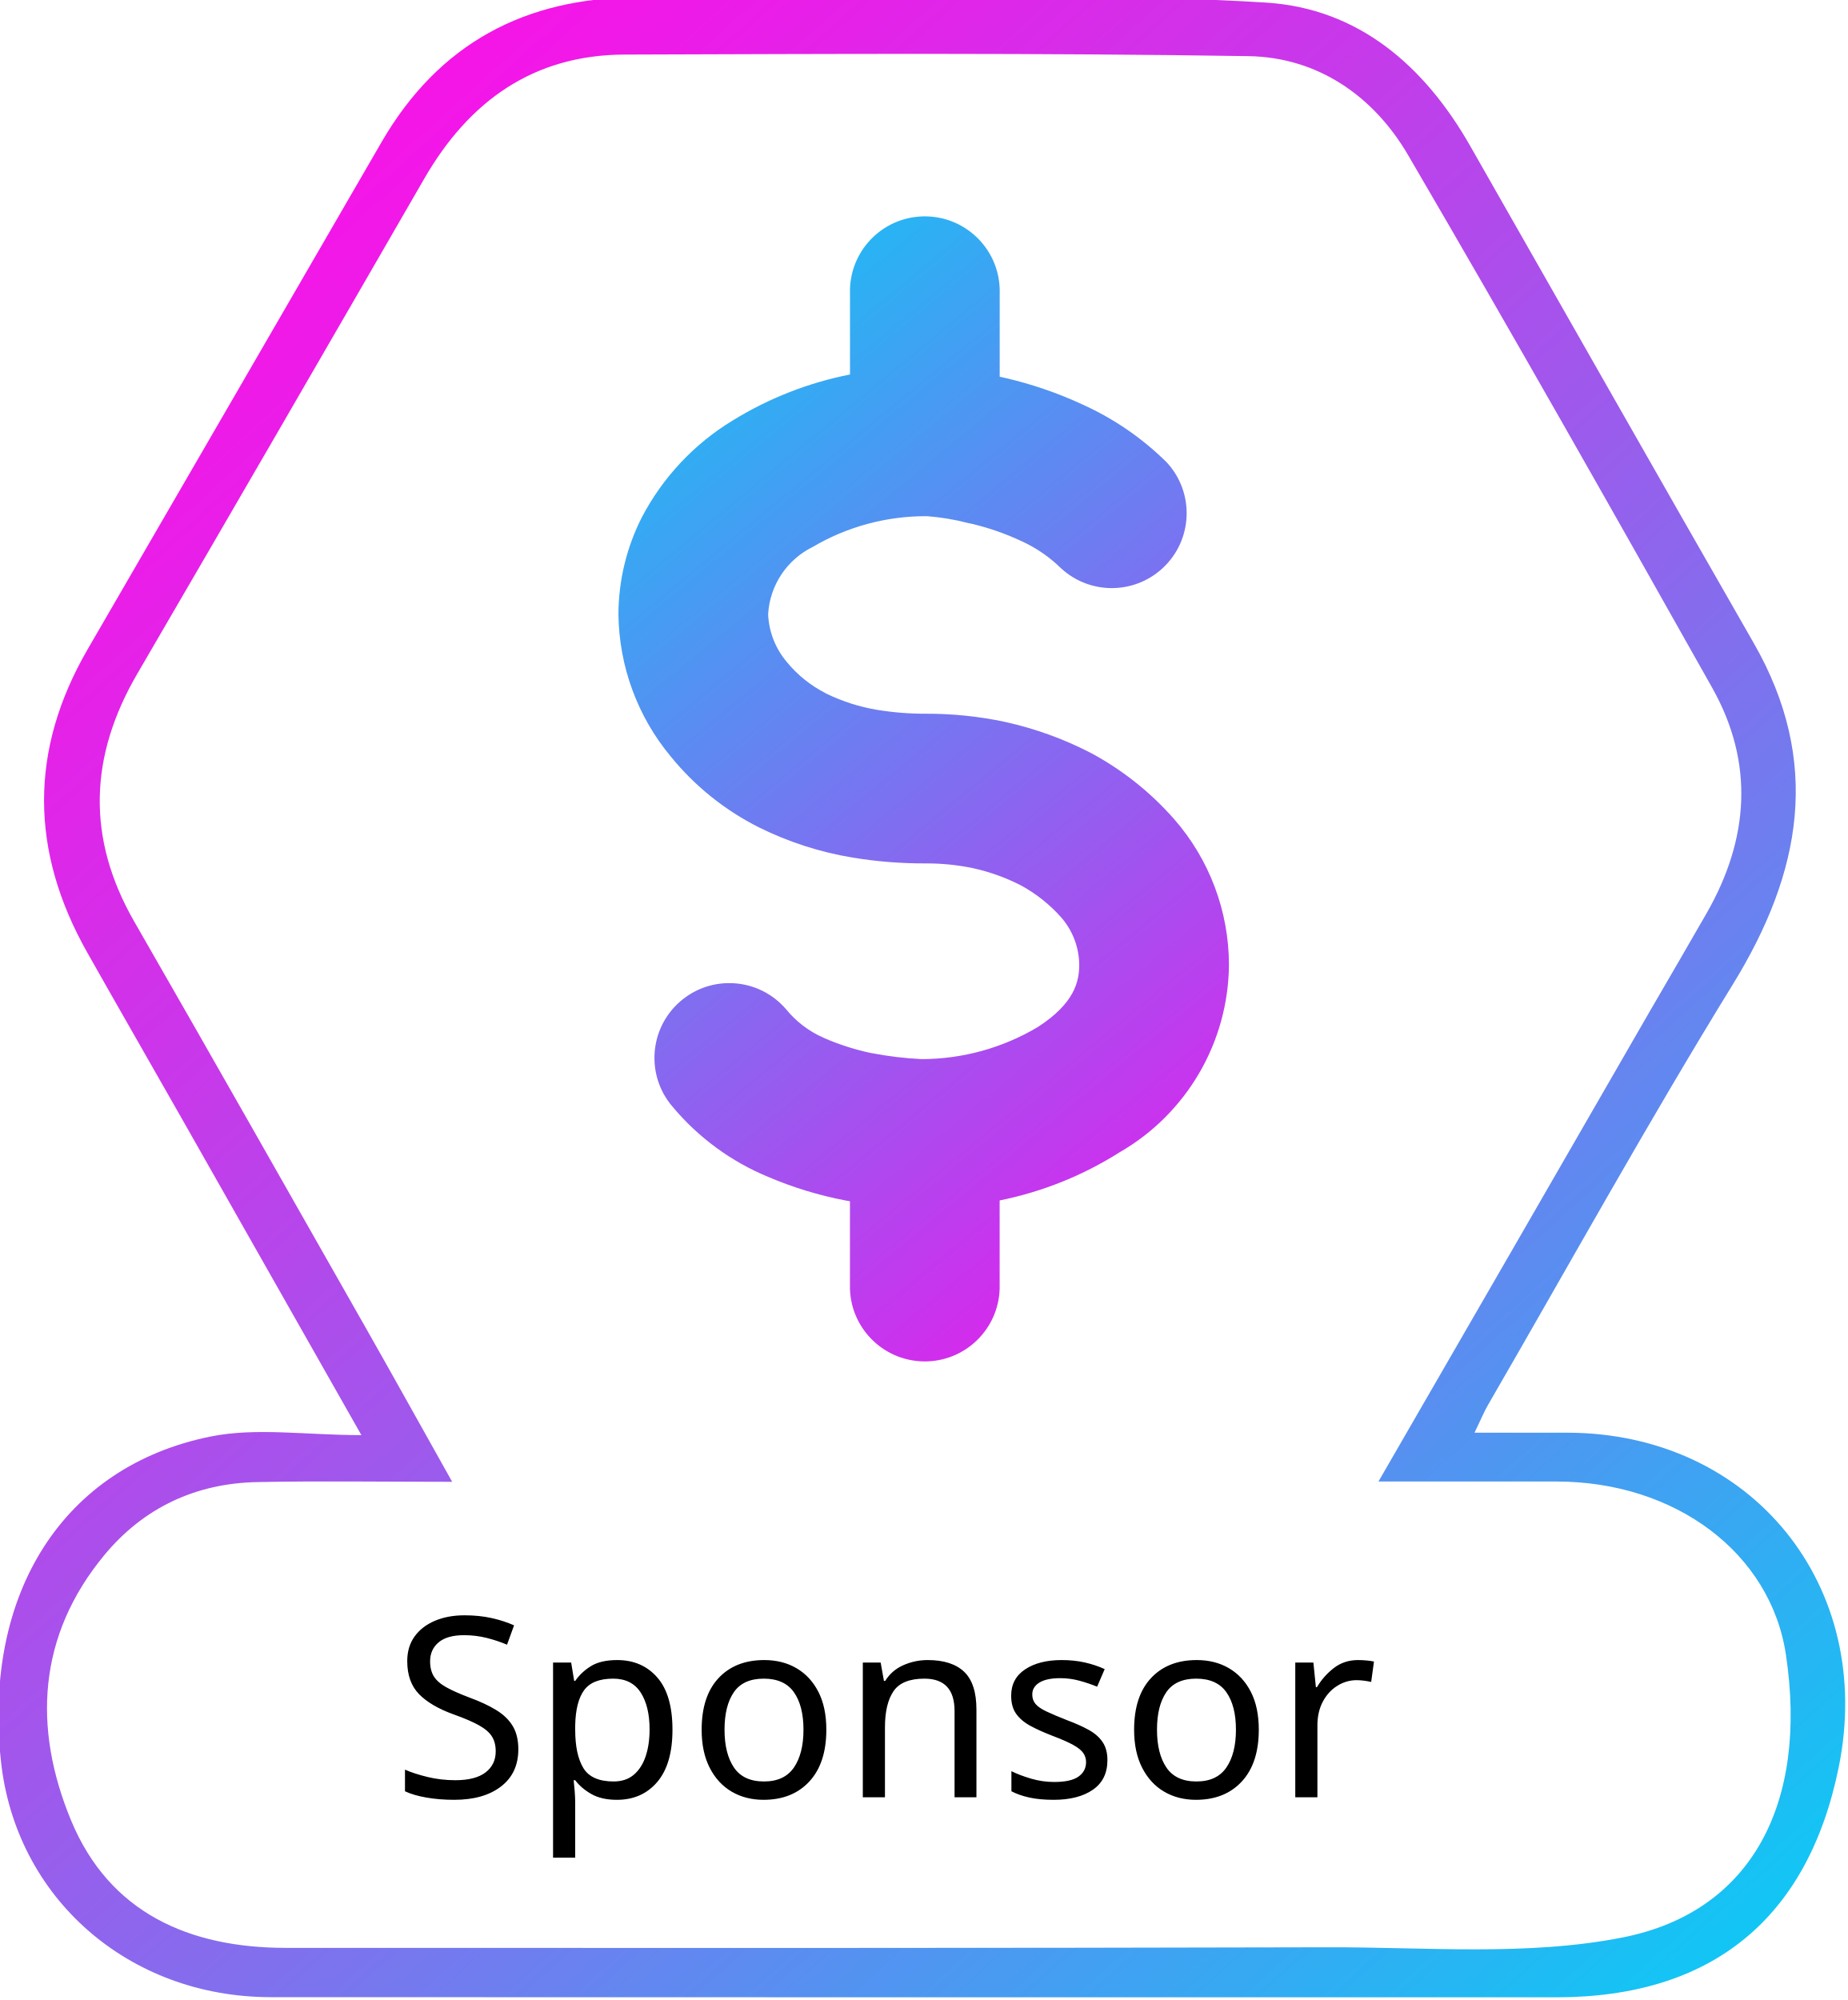
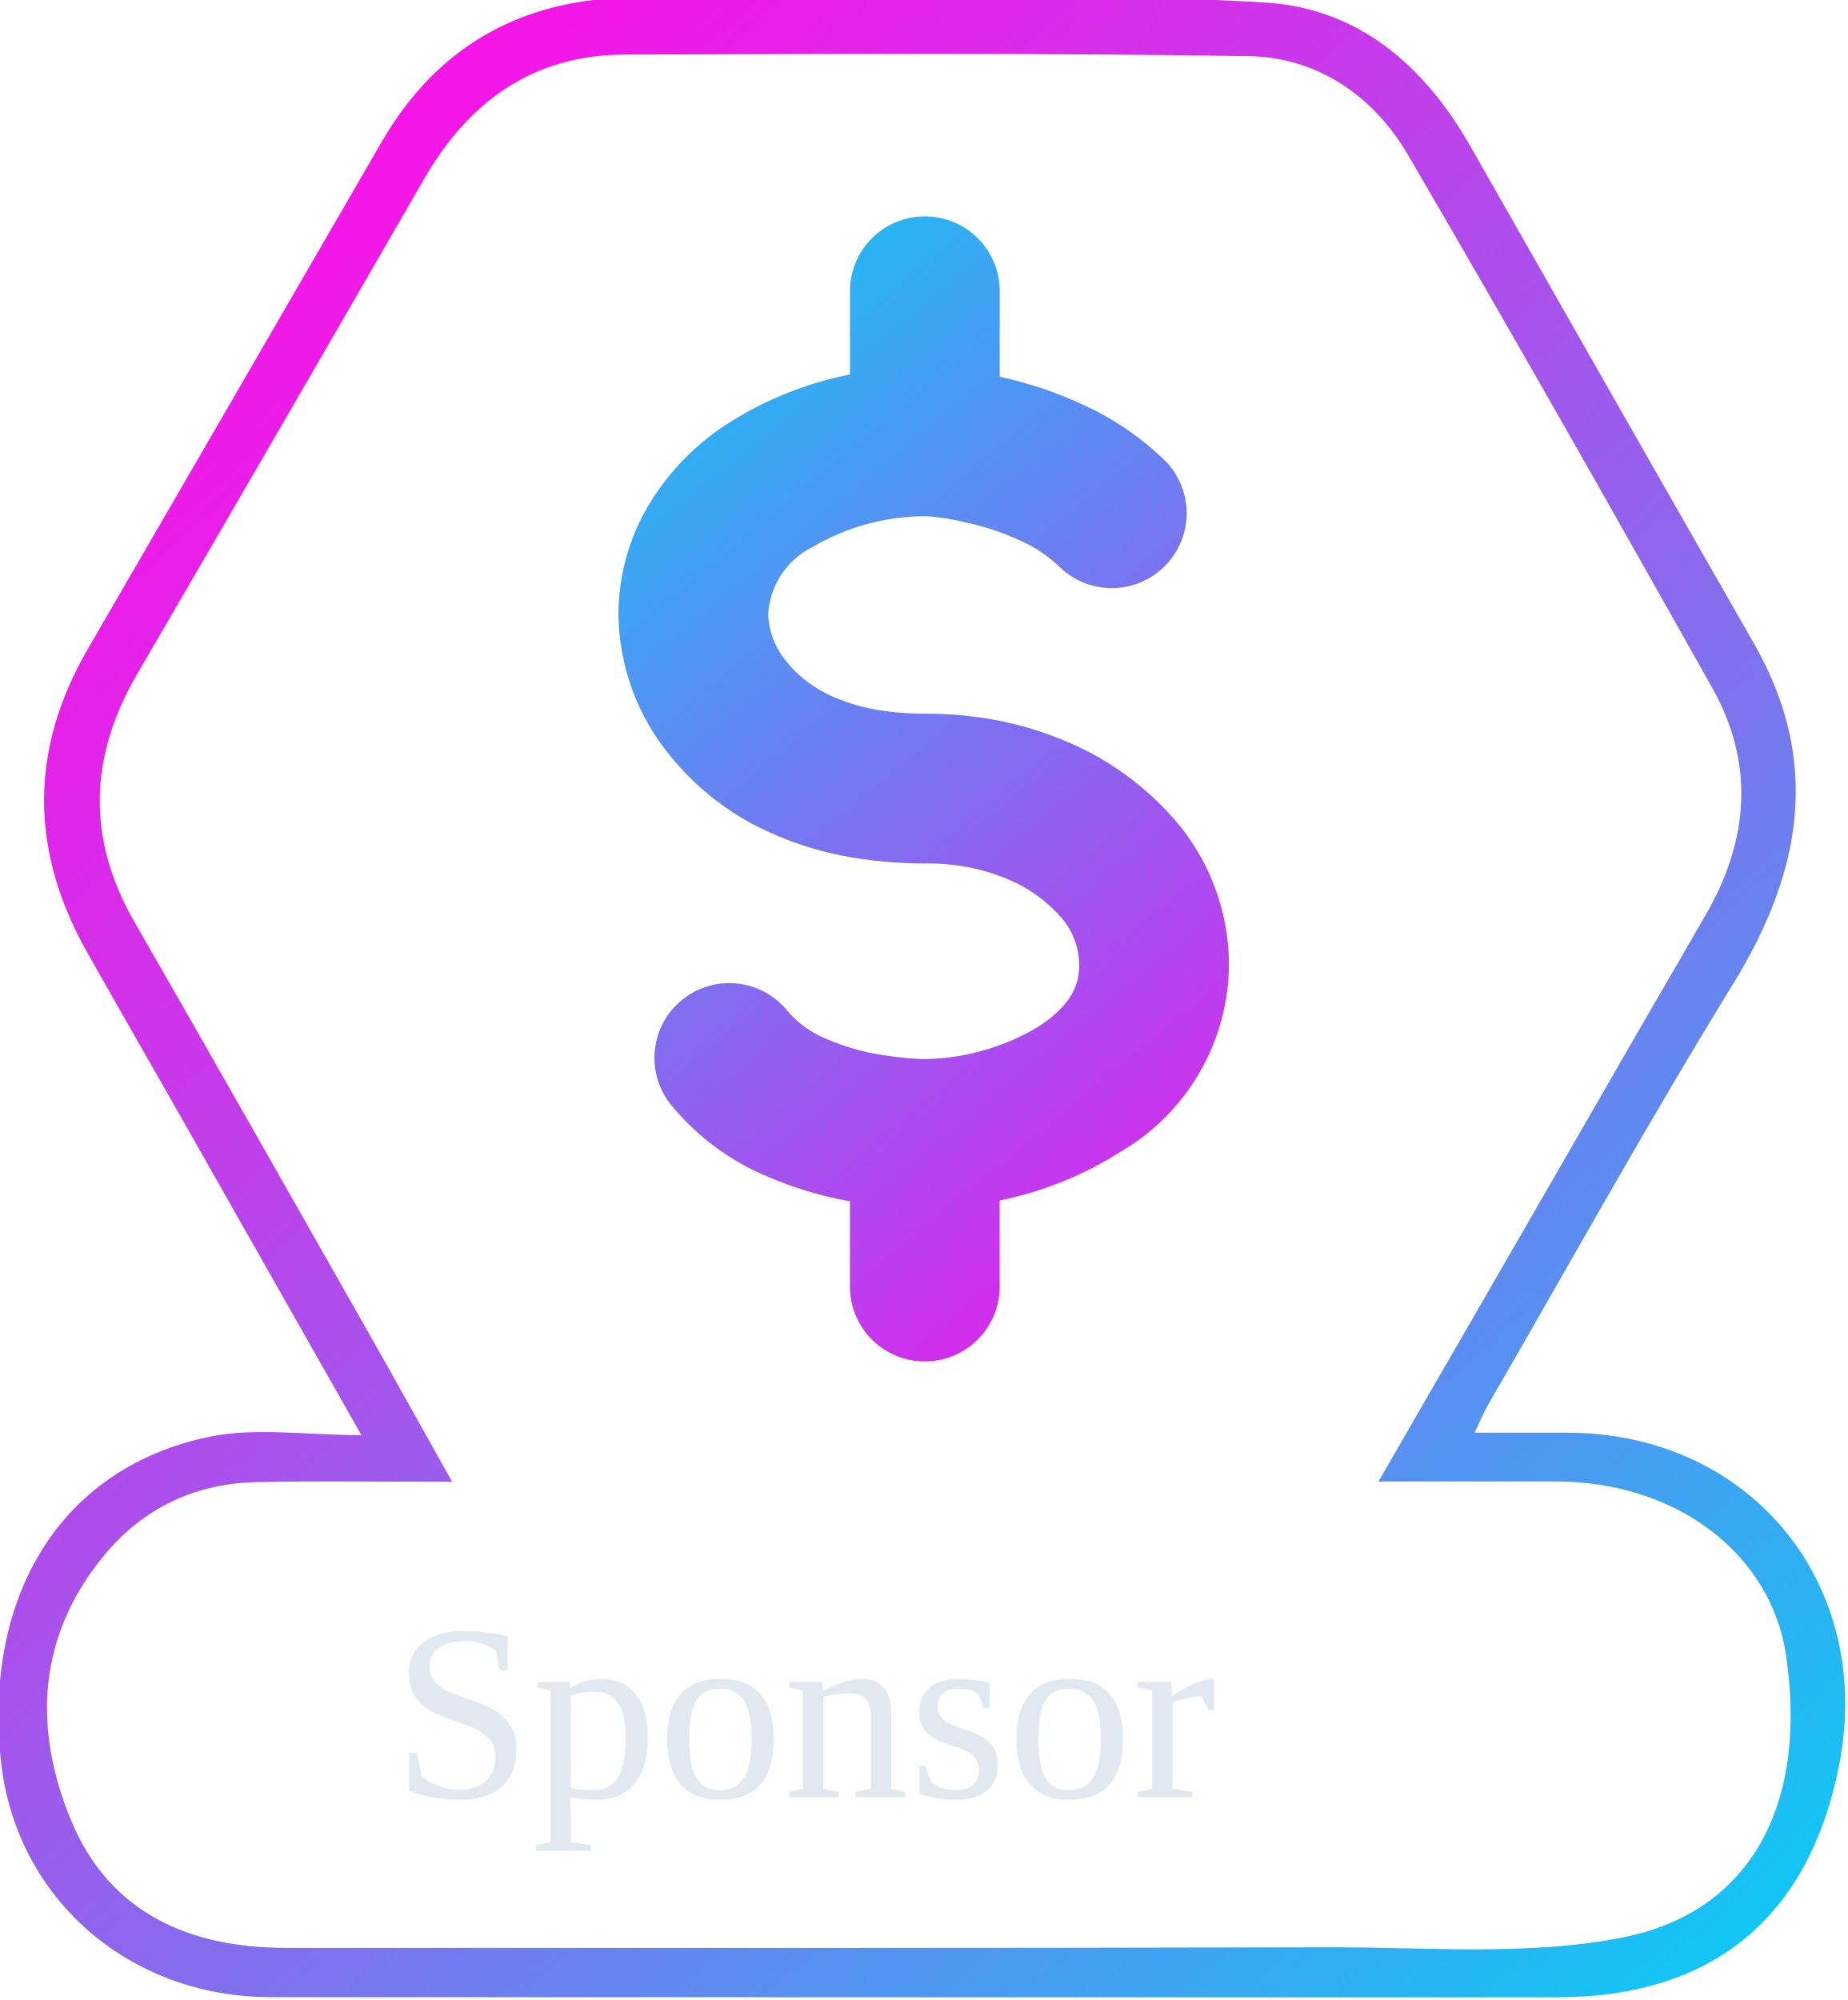
<svg xmlns="http://www.w3.org/2000/svg" version="1.1" id="Layer_1" x="0px" y="0px" viewBox="0 0 1197.19 1296" style="enable-background:new 0 0 1197.19 1296;" xml:space="preserve">
  <style type="text/css">
- 	.st0{font-family:'Helvetica-BoldOblique';}
+ 	.st0{fill:#e2e8f0;}
	.st1{font-size:162.888px;}
- 	.st2{letter-spacing:1;}
	.st3{fill:url(#SVGID_1_);}
	.st4{fill:url(#SVGID_2_);}
</style>
  <text transform="matrix(1 0 0 1 254.1133 1164.655)" class="st0 st1 st2">Sponsor</text>
  <g>
    <linearGradient id="SVGID_1_" gradientUnits="userSpaceOnUse" x1="1122.926" y1="1357.371" x2="61.632" y2="175.991">
      <stop offset="0" style="stop-color:#05D0F5" />
      <stop offset="0.183" style="stop-color:#3AA6F2" />
      <stop offset="0.481" style="stop-color:#8C67ED" />
      <stop offset="0.726" style="stop-color:#C739EA" />
      <stop offset="0.905" style="stop-color:#EC1CE8" />
      <stop offset="1" style="stop-color:#FA11E7" />
    </linearGradient>
    <path class="st3" d="M575.37-1.75C658.1-0.97,739.54-3.48,820.5,1.69c59.9,3.82,102.61,41.03,132.13,92.78   c61.24,107.39,122.25,214.91,183.74,322.15c44.08,76.89,31.25,148.55-13.43,221.15c-55.13,89.57-106.09,181.71-158.79,272.77   c-2.4,4.14-4.21,8.63-8.65,17.85c22.39,0,41.28-0.03,60.18,0c119.47,0.19,199.78,99.35,175.76,217.01   c-20.02,98.06-82.4,148.85-182.89,148.85c-277.68-0.01-555.37,0.01-833.05-0.09c-92.32-0.03-165.61-64.47-174.94-153.4   C-10.8,1032.55,40.75,950.3,136.3,930.9c29.71-6.03,61.67-0.94,97.88-0.94c-40.89-72.09-78.7-138.8-116.57-205.48   c-20.34-35.82-40.9-71.51-61.14-107.38c-36.98-65.51-37.62-130.98,0.37-196.44c63.53-109.49,126.96-219.04,190.4-328.57   C284.23,28.2,340.38-1.61,413.23-1.7C466.78-1.77,520.33-1.74,575.37-1.75z M1068.62,656.11c12.44-21.47,24.99-42.88,37.31-64.42   c27.44-47.98,30.98-97.27,3.59-145.97c-64.97-115.5-130.25-230.84-197.1-345.26C890,62.09,853.78,37.09,808.99,36.38   c-134.74-2.12-269.54-1.46-404.31-1.02c-59.06,0.19-100.77,30.17-129.77,80.42C213.15,222.83,151.22,329.77,88.99,436.54   c-31.17,53.47-33.1,106.56-1.91,160.8C137.31,684.7,186.97,772.39,236.76,860c18.16,31.97,36,64.12,56.25,100.21   c-45.46,0-85.96-0.63-126.44,0.18c-39.71,0.79-73.44,16.57-98.82,47.14c-43.47,52.37-46.47,112.3-21.73,172.01   c24.85,59.99,76.61,82.66,139.14,82.68c225.08,0.06,450.17,0.22,675.25-0.38c63.85-0.17,129.39,5.85,191.12-6.38   c84.35-16.71,120.02-87.91,105.77-183.11c-9.86-65.86-71.41-112.32-148.82-112.33c-36.85-0.01-73.71,0-115.24,0   C953.27,856.12,1010.48,757.11,1068.62,656.11z" />
  </g>
  <g>
    <linearGradient id="SVGID_2_" gradientUnits="userSpaceOnUse" x1="330.386" y1="186.938" x2="861.683" y2="829.943">
      <stop offset="0" style="stop-color:#05D0F5" />
      <stop offset="1" style="stop-color:#F411EC" />
    </linearGradient>
    <path class="st4" d="M796.36,625.21c-0.41,50.17-27.35,96.37-70.81,121.45c-23.8,15.07-50.17,25.65-77.78,31.23v54.27   c0.83,26.79-20.2,49.18-46.99,50.01c-26.79,0.83-49.18-20.2-50.01-46.99c-0.03-1.01-0.03-2.02,0-3.02v-53.75l-2.97-0.52   c-17.21-3.3-34.01-8.43-50.13-15.31c-23.94-9.91-45.13-25.46-61.76-45.32c-17.52-20.24-15.32-50.86,4.92-68.38   c20.24-17.52,50.86-15.32,68.38,4.92c6.56,8.09,14.96,14.51,24.5,18.7l0.09,0.05c9.82,4.29,20.05,7.57,30.53,9.8h0.09   c10.81,2.09,21.75,3.41,32.74,3.96c26.63-0.04,52.76-7.28,75.61-20.96c23.56-15.31,26.57-29.44,26.57-40.09   c-0.09-11.25-4.18-22.11-11.54-30.62c-7.38-8.35-16.15-15.36-25.91-20.73c-9.89-5.12-20.41-8.92-31.28-11.31   c-10.07-2.11-20.33-3.15-30.62-3.11c-15.91,0.07-31.79-1.19-47.49-3.77c-21.07-3.48-41.5-10.07-60.63-19.55   c-22.14-11.11-41.67-26.8-57.29-46.03c-21.5-25.9-33.44-58.4-33.83-92.05c0.07-21.83,5.24-43.33,15.12-62.8   c13.57-25.96,33.98-47.71,59.03-62.89c23.32-14.36,49.03-24.43,75.9-29.73v-52.43c-0.83-26.79,20.2-49.18,46.99-50.01   c26.79-0.83,49.18,20.2,50.01,46.99c0.03,1.01,0.03,2.02,0,3.02v53.89l2.97,0.66h0.09c17.44,4,34.41,9.81,50.64,17.34   c20.25,9.14,38.71,21.82,54.51,37.45c18.22,19.65,17.06,50.35-2.59,68.57c-18.56,17.21-47.24,17.26-65.86,0.11   c-7.51-7.38-16.27-13.38-25.86-17.71c-10.11-4.73-20.67-8.42-31.52-11.02l-3.11-0.66c-8.62-2.24-17.41-3.7-26.29-4.38   c-26.03-0.18-51.62,6.69-74.06,19.88c-16.85,8.26-27.93,24.98-28.97,43.72c0.5,11.32,4.74,22.16,12.06,30.81l0.09,0.14   c6.94,8.43,15.56,15.32,25.3,20.26l0.09,0.09c10.47,5.11,21.63,8.68,33.12,10.6h0.09c10.4,1.71,20.93,2.54,31.47,2.5   c17.21-0.06,34.37,1.71,51.21,5.28l0.14,0.05c19.36,4.25,38.09,11.03,55.68,20.16l0.19,0.09c20.26,10.93,38.42,25.38,53.61,42.68   l0.09,0.09c22.83,26.14,35.43,59.66,35.47,94.36L796.36,625.21z" />
  </g>
</svg>
